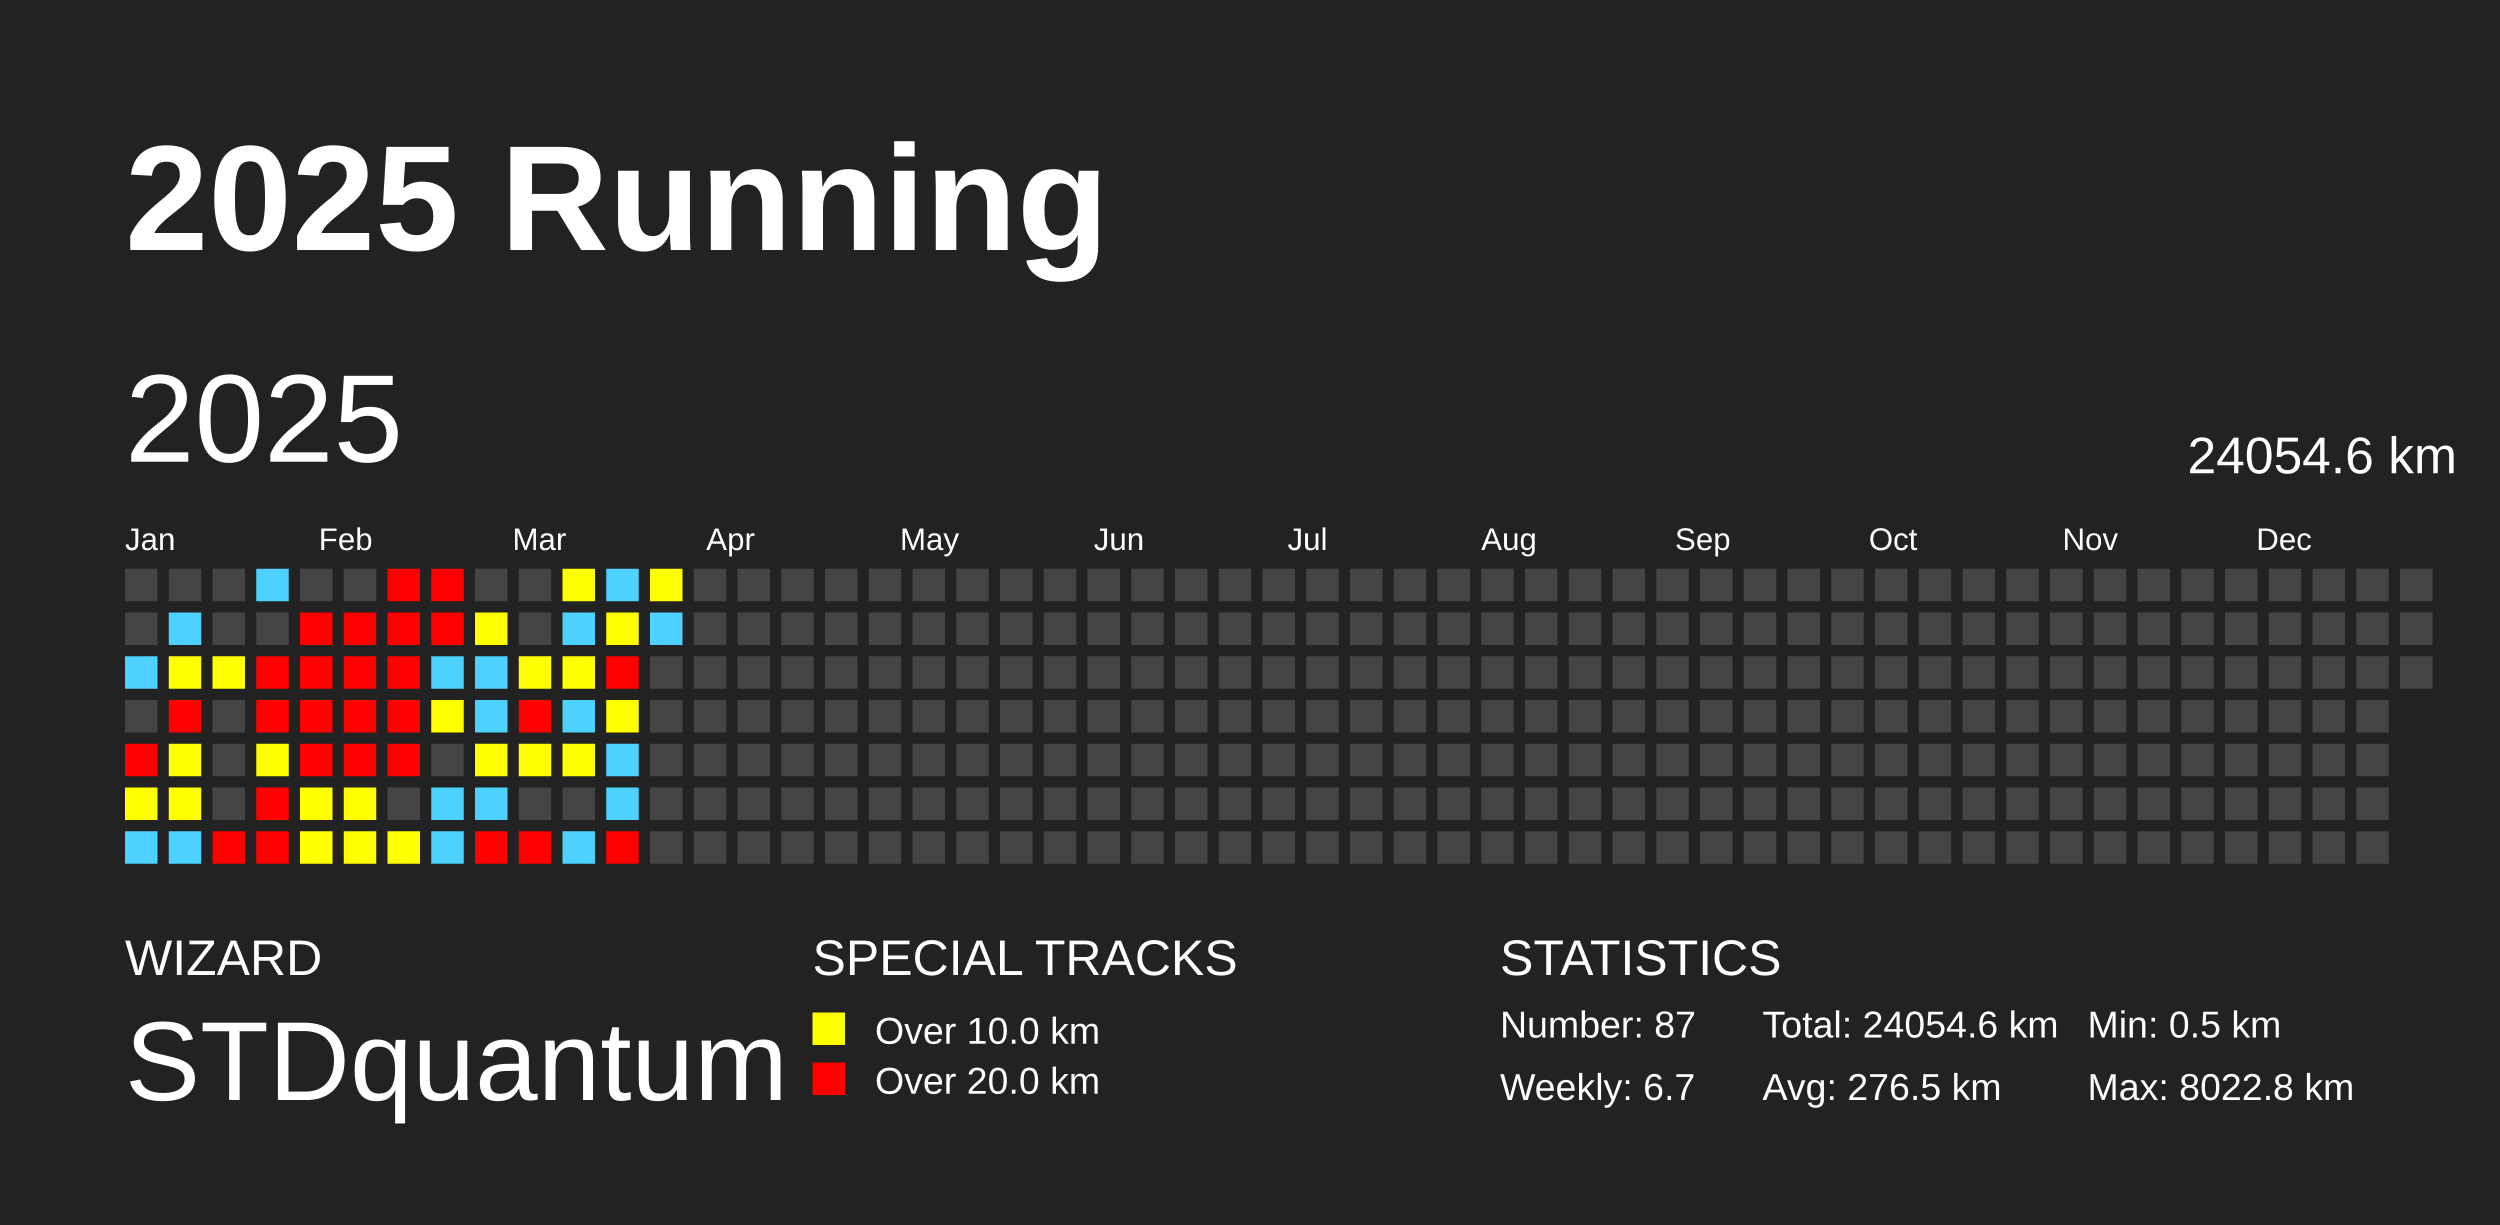
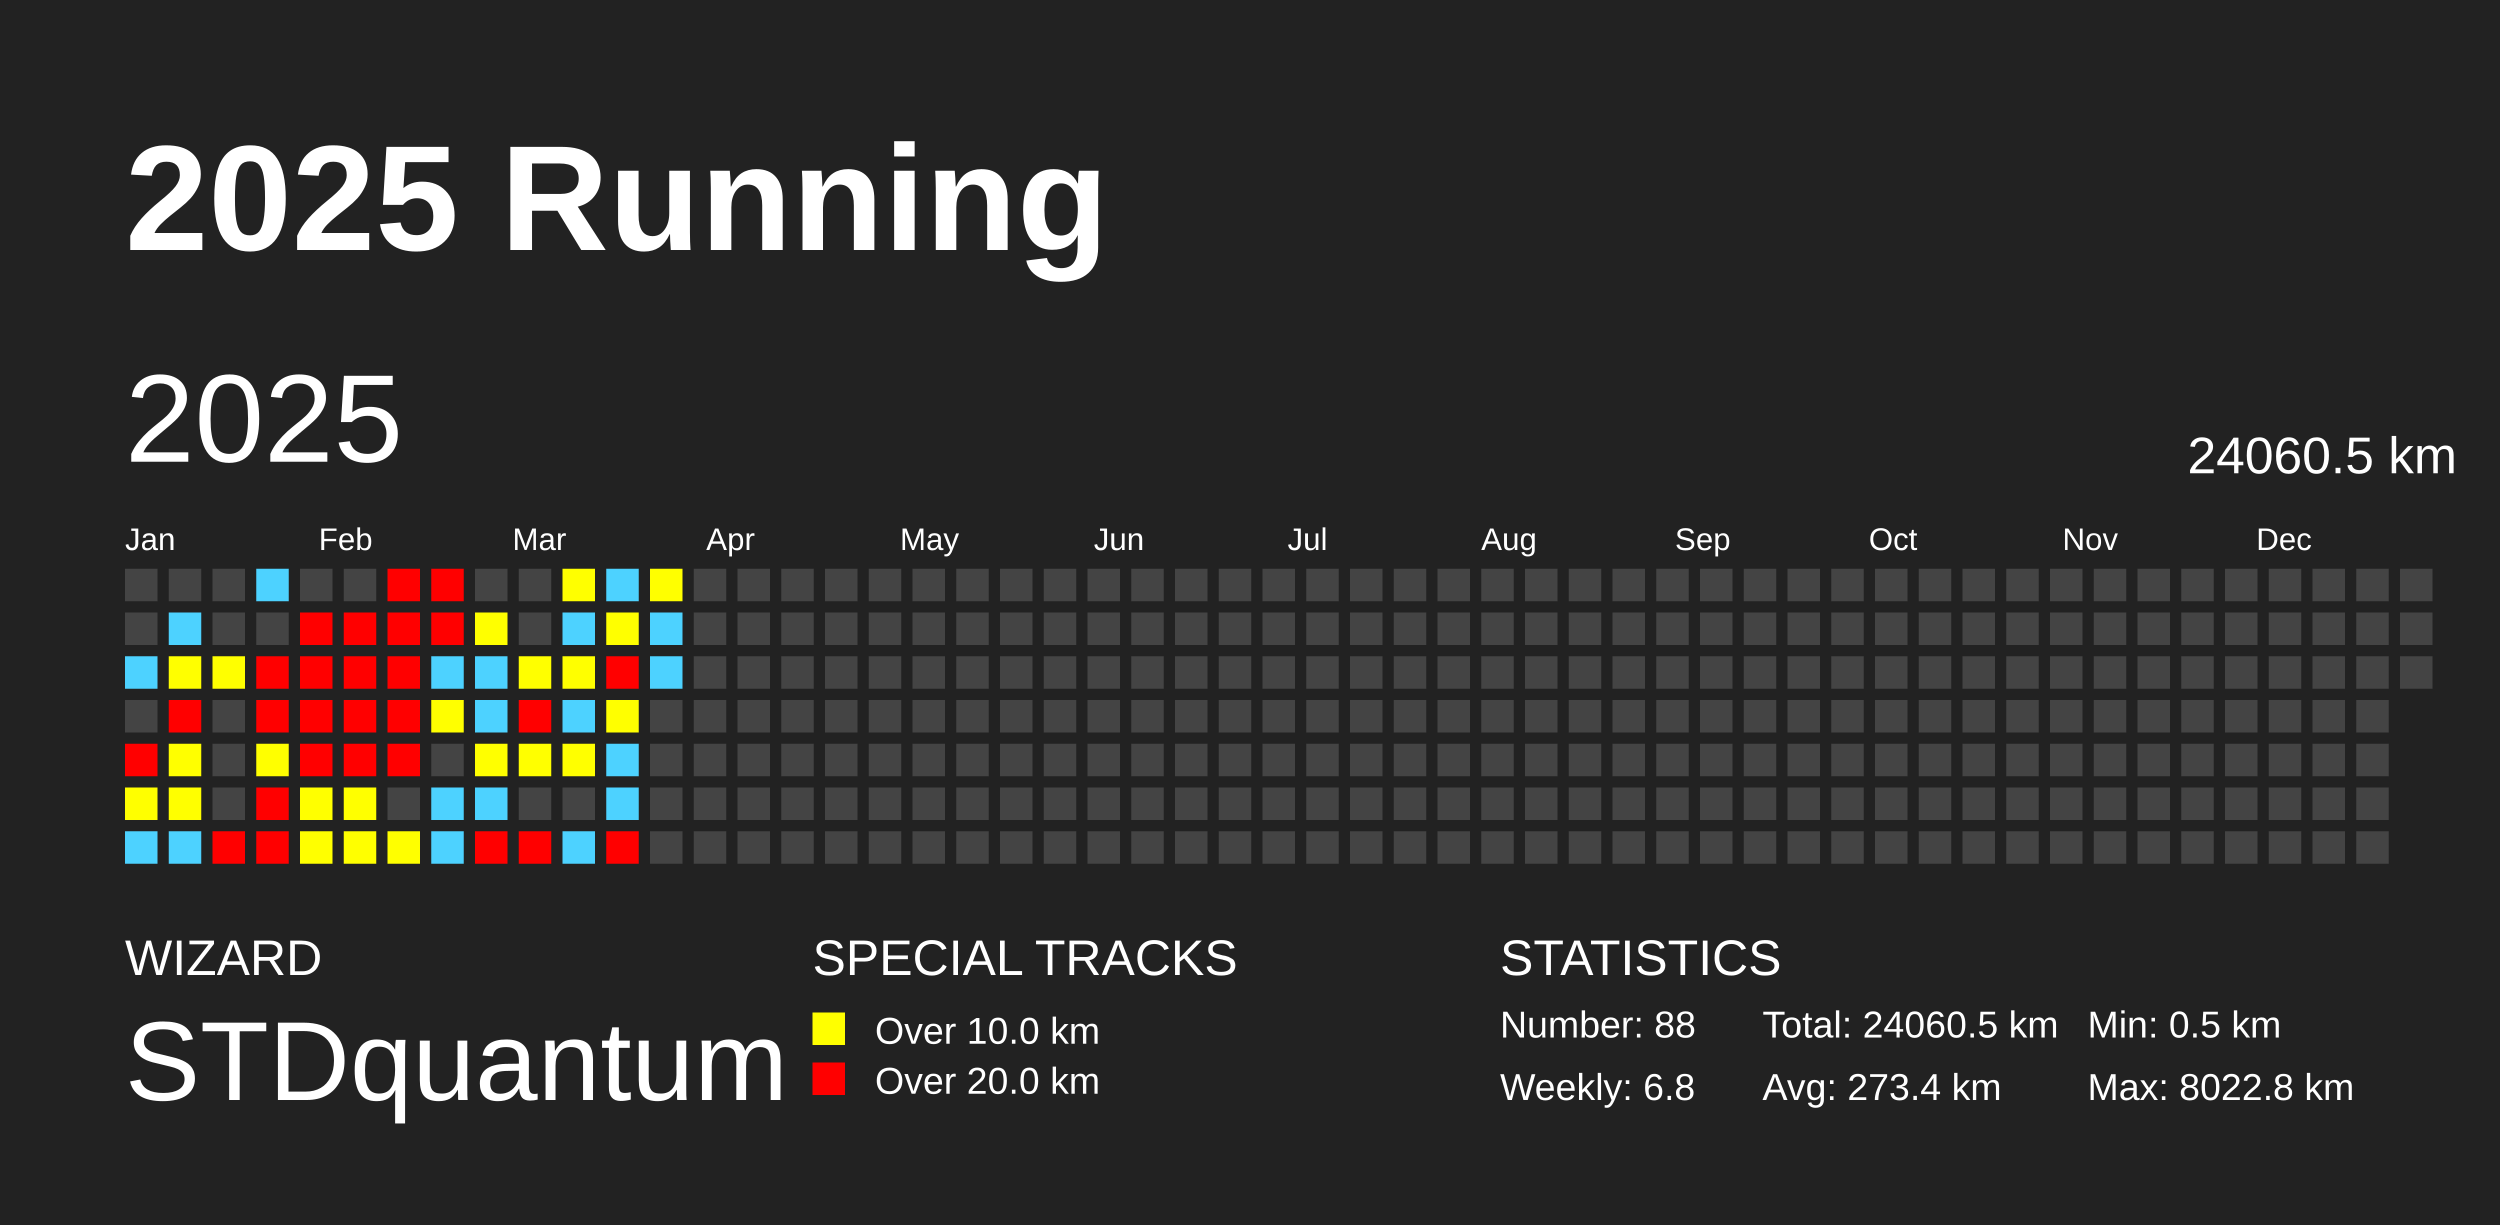
<svg xmlns="http://www.w3.org/2000/svg" baseProfile="full" height="98mm" version="1.1" viewBox="0,0,200,98" width="200mm">
  <defs />
  <rect fill="#222222" height="98" width="200" x="0" y="0" />
  <text fill="#FFFFFF" style="font-size:12px; font-family:Arial; font-weight:bold;" x="10" y="20">2025 Running</text>
  <text fill="#FFFFFF" style="font-size:4px; font-family:Arial" x="10" y="78">WIZARD</text>
  <text fill="#FFFFFF" style="font-size:9px; font-family:Arial" x="10" y="88">STDquantum</text>
  <text fill="#FFFFFF" style="font-size:4px; font-family:Arial" x="65" y="78">SPECIAL TRACKS</text>
  <rect fill="yellow" height="2.6" width="2.6" x="65" y="81" />
  <text fill="#FFFFFF" style="font-size:3px; font-family:Arial" x="70" y="83.5">Over 10.0 km</text>
  <rect fill="red" height="2.6" width="2.6" x="65" y="85" />
  <text fill="#FFFFFF" style="font-size:3px; font-family:Arial" x="70" y="87.5">Over 20.0 km</text>
  <text fill="#FFFFFF" style="font-size:4px; font-family:Arial" x="120" y="78">STATISTICS</text>
-   <text fill="#FFFFFF" style="font-size:3px; font-family:Arial" x="120" y="83">Number: 87</text>
-   <text fill="#FFFFFF" style="font-size:3px; font-family:Arial" x="120" y="88">Weekly: 6.7</text>
-   <text fill="#FFFFFF" style="font-size:3px; font-family:Arial" x="141" y="83">Total: 24054.6 km</text>
-   <text fill="#FFFFFF" style="font-size:3px; font-family:Arial" x="141" y="88">Avg: 276.5 km</text>
+   <text fill="#FFFFFF" style="font-size:3px; font-family:Arial" x="120" y="83">Number: 88</text>
+   <text fill="#FFFFFF" style="font-size:3px; font-family:Arial" x="120" y="88">Weekly: 6.8</text>
+   <text fill="#FFFFFF" style="font-size:3px; font-family:Arial" x="141" y="83">Total: 24060.5 km</text>
+   <text fill="#FFFFFF" style="font-size:3px; font-family:Arial" x="141" y="88">Avg: 273.4 km</text>
  <text fill="#FFFFFF" style="font-size:3px; font-family:Arial" x="167" y="83">Min: 0.5 km</text>
  <text fill="#FFFFFF" style="font-size:3px; font-family:Arial" x="167" y="88">Max: 8022.8 km</text>
  <text dominant-baseline="hanging" fill="#FFFFFF" style="font-size:10.0px; font-family:Arial;" x="10" y="30">2025</text>
-   <text dominant-baseline="hanging" fill="#FFFFFF" style="font-size:4.125px; font-family:Arial;" x="175" y="35">24054.6 km</text>
+   <text dominant-baseline="hanging" fill="#FFFFFF" style="font-size:4.125px; font-family:Arial;" x="175" y="35">24060.5 km</text>
  <text fill="#FFFFFF" style="font-size:2.5px; font-family:Arial" x="10.0" y="44">Jan</text>
  <text fill="#FFFFFF" style="font-size:2.5px; font-family:Arial" x="25.5" y="44">Feb</text>
  <text fill="#FFFFFF" style="font-size:2.5px; font-family:Arial" x="41.0" y="44">Mar</text>
  <text fill="#FFFFFF" style="font-size:2.5px; font-family:Arial" x="56.5" y="44">Apr</text>
  <text fill="#FFFFFF" style="font-size:2.5px; font-family:Arial" x="72.0" y="44">May</text>
  <text fill="#FFFFFF" style="font-size:2.5px; font-family:Arial" x="87.5" y="44">Jun</text>
  <text fill="#FFFFFF" style="font-size:2.5px; font-family:Arial" x="103.0" y="44">Jul</text>
  <text fill="#FFFFFF" style="font-size:2.5px; font-family:Arial" x="118.5" y="44">Aug</text>
  <text fill="#FFFFFF" style="font-size:2.5px; font-family:Arial" x="134.0" y="44">Sep</text>
  <text fill="#FFFFFF" style="font-size:2.5px; font-family:Arial" x="149.5" y="44">Oct</text>
  <text fill="#FFFFFF" style="font-size:2.5px; font-family:Arial" x="165.0" y="44">Nov</text>
  <text fill="#FFFFFF" style="font-size:2.5px; font-family:Arial" x="180.5" y="44">Dec</text>
  <rect fill="#444444" height="2.6" width="2.6" x="10.0" y="45.5" />
  <rect fill="#444444" height="2.6" width="2.6" x="10.0" y="49.0" />
  <rect fill="#4dd2ff" height="2.6" width="2.6" x="10.0" y="52.5" />
  <rect fill="#444444" height="2.6" width="2.6" x="10.0" y="56.0" />
  <rect fill="red" height="2.6" width="2.6" x="10.0" y="59.5" />
  <rect fill="#ffff00" height="2.6" width="2.6" x="10.0" y="63.0" />
  <rect fill="#4dd2ff" height="2.6" width="2.6" x="10.0" y="66.5" />
  <rect fill="#444444" height="2.6" width="2.6" x="13.5" y="45.5" />
  <rect fill="#4dd2ff" height="2.6" width="2.6" x="13.5" y="49.0" />
  <rect fill="#ffff00" height="2.6" width="2.6" x="13.5" y="52.5" />
  <rect fill="red" height="2.6" width="2.6" x="13.5" y="56.0" />
  <rect fill="#ffff00" height="2.6" width="2.6" x="13.5" y="59.5" />
  <rect fill="#ffff00" height="2.6" width="2.6" x="13.5" y="63.0" />
  <rect fill="#4dd2ff" height="2.6" width="2.6" x="13.5" y="66.5" />
  <rect fill="#444444" height="2.6" width="2.6" x="17.0" y="45.5" />
  <rect fill="#444444" height="2.6" width="2.6" x="17.0" y="49.0" />
  <rect fill="#ffff00" height="2.6" width="2.6" x="17.0" y="52.5" />
  <rect fill="#444444" height="2.6" width="2.6" x="17.0" y="56.0" />
  <rect fill="#444444" height="2.6" width="2.6" x="17.0" y="59.5" />
  <rect fill="#444444" height="2.6" width="2.6" x="17.0" y="63.0" />
  <rect fill="red" height="2.6" width="2.6" x="17.0" y="66.5" />
  <rect fill="#4dd2ff" height="2.6" width="2.6" x="20.5" y="45.5" />
  <rect fill="#444444" height="2.6" width="2.6" x="20.5" y="49.0" />
  <rect fill="red" height="2.6" width="2.6" x="20.5" y="52.5" />
  <rect fill="red" height="2.6" width="2.6" x="20.5" y="56.0" />
  <rect fill="#ffff00" height="2.6" width="2.6" x="20.5" y="59.5" />
  <rect fill="red" height="2.6" width="2.6" x="20.5" y="63.0" />
  <rect fill="red" height="2.6" width="2.6" x="20.5" y="66.5" />
  <rect fill="#444444" height="2.6" width="2.6" x="24.0" y="45.5" />
  <rect fill="red" height="2.6" width="2.6" x="24.0" y="49.0" />
  <rect fill="red" height="2.6" width="2.6" x="24.0" y="52.5" />
  <rect fill="red" height="2.6" width="2.6" x="24.0" y="56.0" />
  <rect fill="red" height="2.6" width="2.6" x="24.0" y="59.5" />
  <rect fill="#ffff00" height="2.6" width="2.6" x="24.0" y="63.0" />
  <rect fill="#ffff00" height="2.6" width="2.6" x="24.0" y="66.5" />
  <rect fill="#444444" height="2.6" width="2.6" x="27.5" y="45.5" />
  <rect fill="red" height="2.6" width="2.6" x="27.5" y="49.0" />
  <rect fill="red" height="2.6" width="2.6" x="27.5" y="52.5" />
  <rect fill="red" height="2.6" width="2.6" x="27.5" y="56.0" />
  <rect fill="red" height="2.6" width="2.6" x="27.5" y="59.5" />
  <rect fill="#ffff00" height="2.6" width="2.6" x="27.5" y="63.0" />
  <rect fill="#ffff00" height="2.6" width="2.6" x="27.5" y="66.5" />
  <rect fill="red" height="2.6" width="2.6" x="31.0" y="45.5" />
  <rect fill="red" height="2.6" width="2.6" x="31.0" y="49.0" />
  <rect fill="red" height="2.6" width="2.6" x="31.0" y="52.5" />
  <rect fill="red" height="2.6" width="2.6" x="31.0" y="56.0" />
  <rect fill="red" height="2.6" width="2.6" x="31.0" y="59.5" />
  <rect fill="#444444" height="2.6" width="2.6" x="31.0" y="63.0" />
  <rect fill="#ffff00" height="2.6" width="2.6" x="31.0" y="66.5" />
  <rect fill="red" height="2.6" width="2.6" x="34.5" y="45.5" />
  <rect fill="red" height="2.6" width="2.6" x="34.5" y="49.0" />
  <rect fill="#4dd2ff" height="2.6" width="2.6" x="34.5" y="52.5" />
  <rect fill="#ffff00" height="2.6" width="2.6" x="34.5" y="56.0" />
  <rect fill="#444444" height="2.6" width="2.6" x="34.5" y="59.5" />
  <rect fill="#4dd2ff" height="2.6" width="2.6" x="34.5" y="63.0" />
  <rect fill="#4dd2ff" height="2.6" width="2.6" x="34.5" y="66.5" />
  <rect fill="#444444" height="2.6" width="2.6" x="38.0" y="45.5" />
  <rect fill="#ffff00" height="2.6" width="2.6" x="38.0" y="49.0" />
  <rect fill="#4dd2ff" height="2.6" width="2.6" x="38.0" y="52.5" />
  <rect fill="#4dd2ff" height="2.6" width="2.6" x="38.0" y="56.0" />
  <rect fill="#ffff00" height="2.6" width="2.6" x="38.0" y="59.5" />
  <rect fill="#4dd2ff" height="2.6" width="2.6" x="38.0" y="63.0" />
  <rect fill="red" height="2.6" width="2.6" x="38.0" y="66.5" />
  <rect fill="#444444" height="2.6" width="2.6" x="41.5" y="45.5" />
  <rect fill="#444444" height="2.6" width="2.6" x="41.5" y="49.0" />
  <rect fill="#ffff00" height="2.6" width="2.6" x="41.5" y="52.5" />
  <rect fill="red" height="2.6" width="2.6" x="41.5" y="56.0" />
  <rect fill="#ffff00" height="2.6" width="2.6" x="41.5" y="59.5" />
  <rect fill="#444444" height="2.6" width="2.6" x="41.5" y="63.0" />
  <rect fill="red" height="2.6" width="2.6" x="41.5" y="66.5" />
  <rect fill="#ffff00" height="2.6" width="2.6" x="45.0" y="45.5" />
  <rect fill="#4dd2ff" height="2.6" width="2.6" x="45.0" y="49.0" />
  <rect fill="#ffff00" height="2.6" width="2.6" x="45.0" y="52.5" />
  <rect fill="#4dd2ff" height="2.6" width="2.6" x="45.0" y="56.0" />
  <rect fill="#ffff00" height="2.6" width="2.6" x="45.0" y="59.5" />
  <rect fill="#444444" height="2.6" width="2.6" x="45.0" y="63.0" />
  <rect fill="#4dd2ff" height="2.6" width="2.6" x="45.0" y="66.5" />
  <rect fill="#4dd2ff" height="2.6" width="2.6" x="48.5" y="45.5" />
  <rect fill="#ffff00" height="2.6" width="2.6" x="48.5" y="49.0" />
  <rect fill="red" height="2.6" width="2.6" x="48.5" y="52.5" />
  <rect fill="#ffff00" height="2.6" width="2.6" x="48.5" y="56.0" />
  <rect fill="#4dd2ff" height="2.6" width="2.6" x="48.5" y="59.5" />
  <rect fill="#4dd2ff" height="2.6" width="2.6" x="48.5" y="63.0" />
  <rect fill="red" height="2.6" width="2.6" x="48.5" y="66.5" />
  <rect fill="#ffff00" height="2.6" width="2.6" x="52.0" y="45.5" />
  <rect fill="#4dd2ff" height="2.6" width="2.6" x="52.0" y="49.0" />
-   <rect fill="#444444" height="2.6" width="2.6" x="52.0" y="52.5" />
+   <rect fill="#4dd2ff" height="2.6" width="2.6" x="52.0" y="52.5" />
  <rect fill="#444444" height="2.6" width="2.6" x="52.0" y="56.0" />
  <rect fill="#444444" height="2.6" width="2.6" x="52.0" y="59.5" />
  <rect fill="#444444" height="2.6" width="2.6" x="52.0" y="63.0" />
  <rect fill="#444444" height="2.6" width="2.6" x="52.0" y="66.5" />
  <rect fill="#444444" height="2.6" width="2.6" x="55.5" y="45.5" />
  <rect fill="#444444" height="2.6" width="2.6" x="55.5" y="49.0" />
  <rect fill="#444444" height="2.6" width="2.6" x="55.5" y="52.5" />
  <rect fill="#444444" height="2.6" width="2.6" x="55.5" y="56.0" />
  <rect fill="#444444" height="2.6" width="2.6" x="55.5" y="59.5" />
  <rect fill="#444444" height="2.6" width="2.6" x="55.5" y="63.0" />
  <rect fill="#444444" height="2.6" width="2.6" x="55.5" y="66.5" />
  <rect fill="#444444" height="2.6" width="2.6" x="59.0" y="45.5" />
  <rect fill="#444444" height="2.6" width="2.6" x="59.0" y="49.0" />
  <rect fill="#444444" height="2.6" width="2.6" x="59.0" y="52.5" />
  <rect fill="#444444" height="2.6" width="2.6" x="59.0" y="56.0" />
  <rect fill="#444444" height="2.6" width="2.6" x="59.0" y="59.5" />
  <rect fill="#444444" height="2.6" width="2.6" x="59.0" y="63.0" />
  <rect fill="#444444" height="2.6" width="2.6" x="59.0" y="66.5" />
  <rect fill="#444444" height="2.6" width="2.6" x="62.5" y="45.5" />
  <rect fill="#444444" height="2.6" width="2.6" x="62.5" y="49.0" />
  <rect fill="#444444" height="2.6" width="2.6" x="62.5" y="52.5" />
  <rect fill="#444444" height="2.6" width="2.6" x="62.5" y="56.0" />
  <rect fill="#444444" height="2.6" width="2.6" x="62.5" y="59.5" />
  <rect fill="#444444" height="2.6" width="2.6" x="62.5" y="63.0" />
  <rect fill="#444444" height="2.6" width="2.6" x="62.5" y="66.5" />
  <rect fill="#444444" height="2.6" width="2.6" x="66.0" y="45.5" />
  <rect fill="#444444" height="2.6" width="2.6" x="66.0" y="49.0" />
  <rect fill="#444444" height="2.6" width="2.6" x="66.0" y="52.5" />
  <rect fill="#444444" height="2.6" width="2.6" x="66.0" y="56.0" />
  <rect fill="#444444" height="2.6" width="2.6" x="66.0" y="59.5" />
  <rect fill="#444444" height="2.6" width="2.6" x="66.0" y="63.0" />
  <rect fill="#444444" height="2.6" width="2.6" x="66.0" y="66.5" />
  <rect fill="#444444" height="2.6" width="2.6" x="69.5" y="45.5" />
  <rect fill="#444444" height="2.6" width="2.6" x="69.5" y="49.0" />
  <rect fill="#444444" height="2.6" width="2.6" x="69.5" y="52.5" />
  <rect fill="#444444" height="2.6" width="2.6" x="69.5" y="56.0" />
  <rect fill="#444444" height="2.6" width="2.6" x="69.5" y="59.5" />
  <rect fill="#444444" height="2.6" width="2.6" x="69.5" y="63.0" />
  <rect fill="#444444" height="2.6" width="2.6" x="69.5" y="66.5" />
  <rect fill="#444444" height="2.6" width="2.6" x="73.0" y="45.5" />
  <rect fill="#444444" height="2.6" width="2.6" x="73.0" y="49.0" />
  <rect fill="#444444" height="2.6" width="2.6" x="73.0" y="52.5" />
  <rect fill="#444444" height="2.6" width="2.6" x="73.0" y="56.0" />
  <rect fill="#444444" height="2.6" width="2.6" x="73.0" y="59.5" />
  <rect fill="#444444" height="2.6" width="2.6" x="73.0" y="63.0" />
  <rect fill="#444444" height="2.6" width="2.6" x="73.0" y="66.5" />
  <rect fill="#444444" height="2.6" width="2.6" x="76.5" y="45.5" />
  <rect fill="#444444" height="2.6" width="2.6" x="76.5" y="49.0" />
  <rect fill="#444444" height="2.6" width="2.6" x="76.5" y="52.5" />
  <rect fill="#444444" height="2.6" width="2.6" x="76.5" y="56.0" />
  <rect fill="#444444" height="2.6" width="2.6" x="76.5" y="59.5" />
  <rect fill="#444444" height="2.6" width="2.6" x="76.5" y="63.0" />
  <rect fill="#444444" height="2.6" width="2.6" x="76.5" y="66.5" />
  <rect fill="#444444" height="2.6" width="2.6" x="80.0" y="45.5" />
  <rect fill="#444444" height="2.6" width="2.6" x="80.0" y="49.0" />
  <rect fill="#444444" height="2.6" width="2.6" x="80.0" y="52.5" />
  <rect fill="#444444" height="2.6" width="2.6" x="80.0" y="56.0" />
  <rect fill="#444444" height="2.6" width="2.6" x="80.0" y="59.5" />
  <rect fill="#444444" height="2.6" width="2.6" x="80.0" y="63.0" />
  <rect fill="#444444" height="2.6" width="2.6" x="80.0" y="66.5" />
  <rect fill="#444444" height="2.6" width="2.6" x="83.5" y="45.5" />
  <rect fill="#444444" height="2.6" width="2.6" x="83.5" y="49.0" />
  <rect fill="#444444" height="2.6" width="2.6" x="83.5" y="52.5" />
  <rect fill="#444444" height="2.6" width="2.6" x="83.5" y="56.0" />
  <rect fill="#444444" height="2.6" width="2.6" x="83.5" y="59.5" />
  <rect fill="#444444" height="2.6" width="2.6" x="83.5" y="63.0" />
  <rect fill="#444444" height="2.6" width="2.6" x="83.5" y="66.5" />
  <rect fill="#444444" height="2.6" width="2.6" x="87.0" y="45.5" />
  <rect fill="#444444" height="2.6" width="2.6" x="87.0" y="49.0" />
  <rect fill="#444444" height="2.6" width="2.6" x="87.0" y="52.5" />
  <rect fill="#444444" height="2.6" width="2.6" x="87.0" y="56.0" />
  <rect fill="#444444" height="2.6" width="2.6" x="87.0" y="59.5" />
  <rect fill="#444444" height="2.6" width="2.6" x="87.0" y="63.0" />
  <rect fill="#444444" height="2.6" width="2.6" x="87.0" y="66.5" />
  <rect fill="#444444" height="2.6" width="2.6" x="90.5" y="45.5" />
  <rect fill="#444444" height="2.6" width="2.6" x="90.5" y="49.0" />
  <rect fill="#444444" height="2.6" width="2.6" x="90.5" y="52.5" />
  <rect fill="#444444" height="2.6" width="2.6" x="90.5" y="56.0" />
  <rect fill="#444444" height="2.6" width="2.6" x="90.5" y="59.5" />
  <rect fill="#444444" height="2.6" width="2.6" x="90.5" y="63.0" />
  <rect fill="#444444" height="2.6" width="2.6" x="90.5" y="66.5" />
  <rect fill="#444444" height="2.6" width="2.6" x="94.0" y="45.5" />
  <rect fill="#444444" height="2.6" width="2.6" x="94.0" y="49.0" />
  <rect fill="#444444" height="2.6" width="2.6" x="94.0" y="52.5" />
  <rect fill="#444444" height="2.6" width="2.6" x="94.0" y="56.0" />
  <rect fill="#444444" height="2.6" width="2.6" x="94.0" y="59.5" />
  <rect fill="#444444" height="2.6" width="2.6" x="94.0" y="63.0" />
  <rect fill="#444444" height="2.6" width="2.6" x="94.0" y="66.5" />
  <rect fill="#444444" height="2.6" width="2.6" x="97.5" y="45.5" />
  <rect fill="#444444" height="2.6" width="2.6" x="97.5" y="49.0" />
  <rect fill="#444444" height="2.6" width="2.6" x="97.5" y="52.5" />
  <rect fill="#444444" height="2.6" width="2.6" x="97.5" y="56.0" />
  <rect fill="#444444" height="2.6" width="2.6" x="97.5" y="59.5" />
  <rect fill="#444444" height="2.6" width="2.6" x="97.5" y="63.0" />
  <rect fill="#444444" height="2.6" width="2.6" x="97.5" y="66.5" />
  <rect fill="#444444" height="2.6" width="2.6" x="101.0" y="45.5" />
  <rect fill="#444444" height="2.6" width="2.6" x="101.0" y="49.0" />
  <rect fill="#444444" height="2.6" width="2.6" x="101.0" y="52.5" />
  <rect fill="#444444" height="2.6" width="2.6" x="101.0" y="56.0" />
  <rect fill="#444444" height="2.6" width="2.6" x="101.0" y="59.5" />
  <rect fill="#444444" height="2.6" width="2.6" x="101.0" y="63.0" />
  <rect fill="#444444" height="2.6" width="2.6" x="101.0" y="66.5" />
  <rect fill="#444444" height="2.6" width="2.6" x="104.5" y="45.5" />
  <rect fill="#444444" height="2.6" width="2.6" x="104.5" y="49.0" />
  <rect fill="#444444" height="2.6" width="2.6" x="104.5" y="52.5" />
  <rect fill="#444444" height="2.6" width="2.6" x="104.5" y="56.0" />
  <rect fill="#444444" height="2.6" width="2.6" x="104.5" y="59.5" />
  <rect fill="#444444" height="2.6" width="2.6" x="104.5" y="63.0" />
  <rect fill="#444444" height="2.6" width="2.6" x="104.5" y="66.5" />
  <rect fill="#444444" height="2.6" width="2.6" x="108.0" y="45.5" />
  <rect fill="#444444" height="2.6" width="2.6" x="108.0" y="49.0" />
  <rect fill="#444444" height="2.6" width="2.6" x="108.0" y="52.5" />
  <rect fill="#444444" height="2.6" width="2.6" x="108.0" y="56.0" />
  <rect fill="#444444" height="2.6" width="2.6" x="108.0" y="59.5" />
  <rect fill="#444444" height="2.6" width="2.6" x="108.0" y="63.0" />
  <rect fill="#444444" height="2.6" width="2.6" x="108.0" y="66.5" />
  <rect fill="#444444" height="2.6" width="2.6" x="111.5" y="45.5" />
  <rect fill="#444444" height="2.6" width="2.6" x="111.5" y="49.0" />
  <rect fill="#444444" height="2.6" width="2.6" x="111.5" y="52.5" />
  <rect fill="#444444" height="2.6" width="2.6" x="111.5" y="56.0" />
  <rect fill="#444444" height="2.6" width="2.6" x="111.5" y="59.5" />
  <rect fill="#444444" height="2.6" width="2.6" x="111.5" y="63.0" />
  <rect fill="#444444" height="2.6" width="2.6" x="111.5" y="66.5" />
  <rect fill="#444444" height="2.6" width="2.6" x="115.0" y="45.5" />
  <rect fill="#444444" height="2.6" width="2.6" x="115.0" y="49.0" />
  <rect fill="#444444" height="2.6" width="2.6" x="115.0" y="52.5" />
  <rect fill="#444444" height="2.6" width="2.6" x="115.0" y="56.0" />
  <rect fill="#444444" height="2.6" width="2.6" x="115.0" y="59.5" />
  <rect fill="#444444" height="2.6" width="2.6" x="115.0" y="63.0" />
  <rect fill="#444444" height="2.6" width="2.6" x="115.0" y="66.5" />
  <rect fill="#444444" height="2.6" width="2.6" x="118.5" y="45.5" />
  <rect fill="#444444" height="2.6" width="2.6" x="118.5" y="49.0" />
  <rect fill="#444444" height="2.6" width="2.6" x="118.5" y="52.5" />
  <rect fill="#444444" height="2.6" width="2.6" x="118.5" y="56.0" />
  <rect fill="#444444" height="2.6" width="2.6" x="118.5" y="59.5" />
  <rect fill="#444444" height="2.6" width="2.6" x="118.5" y="63.0" />
  <rect fill="#444444" height="2.6" width="2.6" x="118.5" y="66.5" />
  <rect fill="#444444" height="2.6" width="2.6" x="122.0" y="45.5" />
  <rect fill="#444444" height="2.6" width="2.6" x="122.0" y="49.0" />
  <rect fill="#444444" height="2.6" width="2.6" x="122.0" y="52.5" />
  <rect fill="#444444" height="2.6" width="2.6" x="122.0" y="56.0" />
  <rect fill="#444444" height="2.6" width="2.6" x="122.0" y="59.5" />
  <rect fill="#444444" height="2.6" width="2.6" x="122.0" y="63.0" />
  <rect fill="#444444" height="2.6" width="2.6" x="122.0" y="66.5" />
  <rect fill="#444444" height="2.6" width="2.6" x="125.5" y="45.5" />
  <rect fill="#444444" height="2.6" width="2.6" x="125.5" y="49.0" />
  <rect fill="#444444" height="2.6" width="2.6" x="125.5" y="52.5" />
  <rect fill="#444444" height="2.6" width="2.6" x="125.5" y="56.0" />
  <rect fill="#444444" height="2.6" width="2.6" x="125.5" y="59.5" />
  <rect fill="#444444" height="2.6" width="2.6" x="125.5" y="63.0" />
  <rect fill="#444444" height="2.6" width="2.6" x="125.5" y="66.5" />
  <rect fill="#444444" height="2.6" width="2.6" x="129.0" y="45.5" />
  <rect fill="#444444" height="2.6" width="2.6" x="129.0" y="49.0" />
  <rect fill="#444444" height="2.6" width="2.6" x="129.0" y="52.5" />
  <rect fill="#444444" height="2.6" width="2.6" x="129.0" y="56.0" />
  <rect fill="#444444" height="2.6" width="2.6" x="129.0" y="59.5" />
  <rect fill="#444444" height="2.6" width="2.6" x="129.0" y="63.0" />
  <rect fill="#444444" height="2.6" width="2.6" x="129.0" y="66.5" />
  <rect fill="#444444" height="2.6" width="2.6" x="132.5" y="45.5" />
  <rect fill="#444444" height="2.6" width="2.6" x="132.5" y="49.0" />
  <rect fill="#444444" height="2.6" width="2.6" x="132.5" y="52.5" />
  <rect fill="#444444" height="2.6" width="2.6" x="132.5" y="56.0" />
  <rect fill="#444444" height="2.6" width="2.6" x="132.5" y="59.5" />
  <rect fill="#444444" height="2.6" width="2.6" x="132.5" y="63.0" />
  <rect fill="#444444" height="2.6" width="2.6" x="132.5" y="66.5" />
  <rect fill="#444444" height="2.6" width="2.6" x="136.0" y="45.5" />
  <rect fill="#444444" height="2.6" width="2.6" x="136.0" y="49.0" />
  <rect fill="#444444" height="2.6" width="2.6" x="136.0" y="52.5" />
  <rect fill="#444444" height="2.6" width="2.6" x="136.0" y="56.0" />
  <rect fill="#444444" height="2.6" width="2.6" x="136.0" y="59.5" />
  <rect fill="#444444" height="2.6" width="2.6" x="136.0" y="63.0" />
  <rect fill="#444444" height="2.6" width="2.6" x="136.0" y="66.5" />
  <rect fill="#444444" height="2.6" width="2.6" x="139.5" y="45.5" />
  <rect fill="#444444" height="2.6" width="2.6" x="139.5" y="49.0" />
  <rect fill="#444444" height="2.6" width="2.6" x="139.5" y="52.5" />
  <rect fill="#444444" height="2.6" width="2.6" x="139.5" y="56.0" />
  <rect fill="#444444" height="2.6" width="2.6" x="139.5" y="59.5" />
  <rect fill="#444444" height="2.6" width="2.6" x="139.5" y="63.0" />
  <rect fill="#444444" height="2.6" width="2.6" x="139.5" y="66.5" />
  <rect fill="#444444" height="2.6" width="2.6" x="143.0" y="45.5" />
  <rect fill="#444444" height="2.6" width="2.6" x="143.0" y="49.0" />
  <rect fill="#444444" height="2.6" width="2.6" x="143.0" y="52.5" />
  <rect fill="#444444" height="2.6" width="2.6" x="143.0" y="56.0" />
  <rect fill="#444444" height="2.6" width="2.6" x="143.0" y="59.5" />
  <rect fill="#444444" height="2.6" width="2.6" x="143.0" y="63.0" />
  <rect fill="#444444" height="2.6" width="2.6" x="143.0" y="66.5" />
  <rect fill="#444444" height="2.6" width="2.6" x="146.5" y="45.5" />
  <rect fill="#444444" height="2.6" width="2.6" x="146.5" y="49.0" />
  <rect fill="#444444" height="2.6" width="2.6" x="146.5" y="52.5" />
  <rect fill="#444444" height="2.6" width="2.6" x="146.5" y="56.0" />
  <rect fill="#444444" height="2.6" width="2.6" x="146.5" y="59.5" />
  <rect fill="#444444" height="2.6" width="2.6" x="146.5" y="63.0" />
  <rect fill="#444444" height="2.6" width="2.6" x="146.5" y="66.5" />
  <rect fill="#444444" height="2.6" width="2.6" x="150.0" y="45.5" />
  <rect fill="#444444" height="2.6" width="2.6" x="150.0" y="49.0" />
  <rect fill="#444444" height="2.6" width="2.6" x="150.0" y="52.5" />
  <rect fill="#444444" height="2.6" width="2.6" x="150.0" y="56.0" />
  <rect fill="#444444" height="2.6" width="2.6" x="150.0" y="59.5" />
  <rect fill="#444444" height="2.6" width="2.6" x="150.0" y="63.0" />
  <rect fill="#444444" height="2.6" width="2.6" x="150.0" y="66.5" />
  <rect fill="#444444" height="2.6" width="2.6" x="153.5" y="45.5" />
  <rect fill="#444444" height="2.6" width="2.6" x="153.5" y="49.0" />
  <rect fill="#444444" height="2.6" width="2.6" x="153.5" y="52.5" />
  <rect fill="#444444" height="2.6" width="2.6" x="153.5" y="56.0" />
  <rect fill="#444444" height="2.6" width="2.6" x="153.5" y="59.5" />
  <rect fill="#444444" height="2.6" width="2.6" x="153.5" y="63.0" />
  <rect fill="#444444" height="2.6" width="2.6" x="153.5" y="66.5" />
  <rect fill="#444444" height="2.6" width="2.6" x="157.0" y="45.5" />
  <rect fill="#444444" height="2.6" width="2.6" x="157.0" y="49.0" />
  <rect fill="#444444" height="2.6" width="2.6" x="157.0" y="52.5" />
  <rect fill="#444444" height="2.6" width="2.6" x="157.0" y="56.0" />
  <rect fill="#444444" height="2.6" width="2.6" x="157.0" y="59.5" />
  <rect fill="#444444" height="2.6" width="2.6" x="157.0" y="63.0" />
  <rect fill="#444444" height="2.6" width="2.6" x="157.0" y="66.5" />
  <rect fill="#444444" height="2.6" width="2.6" x="160.5" y="45.5" />
  <rect fill="#444444" height="2.6" width="2.6" x="160.5" y="49.0" />
  <rect fill="#444444" height="2.6" width="2.6" x="160.5" y="52.5" />
  <rect fill="#444444" height="2.6" width="2.6" x="160.5" y="56.0" />
  <rect fill="#444444" height="2.6" width="2.6" x="160.5" y="59.5" />
  <rect fill="#444444" height="2.6" width="2.6" x="160.5" y="63.0" />
  <rect fill="#444444" height="2.6" width="2.6" x="160.5" y="66.5" />
  <rect fill="#444444" height="2.6" width="2.6" x="164.0" y="45.5" />
  <rect fill="#444444" height="2.6" width="2.6" x="164.0" y="49.0" />
  <rect fill="#444444" height="2.6" width="2.6" x="164.0" y="52.5" />
  <rect fill="#444444" height="2.6" width="2.6" x="164.0" y="56.0" />
  <rect fill="#444444" height="2.6" width="2.6" x="164.0" y="59.5" />
  <rect fill="#444444" height="2.6" width="2.6" x="164.0" y="63.0" />
  <rect fill="#444444" height="2.6" width="2.6" x="164.0" y="66.5" />
  <rect fill="#444444" height="2.6" width="2.6" x="167.5" y="45.5" />
  <rect fill="#444444" height="2.6" width="2.6" x="167.5" y="49.0" />
  <rect fill="#444444" height="2.6" width="2.6" x="167.5" y="52.5" />
  <rect fill="#444444" height="2.6" width="2.6" x="167.5" y="56.0" />
  <rect fill="#444444" height="2.6" width="2.6" x="167.5" y="59.5" />
  <rect fill="#444444" height="2.6" width="2.6" x="167.5" y="63.0" />
  <rect fill="#444444" height="2.6" width="2.6" x="167.5" y="66.5" />
  <rect fill="#444444" height="2.6" width="2.6" x="171.0" y="45.5" />
  <rect fill="#444444" height="2.6" width="2.6" x="171.0" y="49.0" />
  <rect fill="#444444" height="2.6" width="2.6" x="171.0" y="52.5" />
  <rect fill="#444444" height="2.6" width="2.6" x="171.0" y="56.0" />
  <rect fill="#444444" height="2.6" width="2.6" x="171.0" y="59.5" />
  <rect fill="#444444" height="2.6" width="2.6" x="171.0" y="63.0" />
  <rect fill="#444444" height="2.6" width="2.6" x="171.0" y="66.5" />
  <rect fill="#444444" height="2.6" width="2.6" x="174.5" y="45.5" />
  <rect fill="#444444" height="2.6" width="2.6" x="174.5" y="49.0" />
  <rect fill="#444444" height="2.6" width="2.6" x="174.5" y="52.5" />
  <rect fill="#444444" height="2.6" width="2.6" x="174.5" y="56.0" />
  <rect fill="#444444" height="2.6" width="2.6" x="174.5" y="59.5" />
  <rect fill="#444444" height="2.6" width="2.6" x="174.5" y="63.0" />
  <rect fill="#444444" height="2.6" width="2.6" x="174.5" y="66.5" />
  <rect fill="#444444" height="2.6" width="2.6" x="178.0" y="45.5" />
  <rect fill="#444444" height="2.6" width="2.6" x="178.0" y="49.0" />
  <rect fill="#444444" height="2.6" width="2.6" x="178.0" y="52.5" />
  <rect fill="#444444" height="2.6" width="2.6" x="178.0" y="56.0" />
  <rect fill="#444444" height="2.6" width="2.6" x="178.0" y="59.5" />
  <rect fill="#444444" height="2.6" width="2.6" x="178.0" y="63.0" />
  <rect fill="#444444" height="2.6" width="2.6" x="178.0" y="66.5" />
  <rect fill="#444444" height="2.6" width="2.6" x="181.5" y="45.5" />
  <rect fill="#444444" height="2.6" width="2.6" x="181.5" y="49.0" />
  <rect fill="#444444" height="2.6" width="2.6" x="181.5" y="52.5" />
  <rect fill="#444444" height="2.6" width="2.6" x="181.5" y="56.0" />
  <rect fill="#444444" height="2.6" width="2.6" x="181.5" y="59.5" />
  <rect fill="#444444" height="2.6" width="2.6" x="181.5" y="63.0" />
  <rect fill="#444444" height="2.6" width="2.6" x="181.5" y="66.5" />
  <rect fill="#444444" height="2.6" width="2.6" x="185.0" y="45.5" />
  <rect fill="#444444" height="2.6" width="2.6" x="185.0" y="49.0" />
  <rect fill="#444444" height="2.6" width="2.6" x="185.0" y="52.5" />
  <rect fill="#444444" height="2.6" width="2.6" x="185.0" y="56.0" />
  <rect fill="#444444" height="2.6" width="2.6" x="185.0" y="59.5" />
  <rect fill="#444444" height="2.6" width="2.6" x="185.0" y="63.0" />
  <rect fill="#444444" height="2.6" width="2.6" x="185.0" y="66.5" />
  <rect fill="#444444" height="2.6" width="2.6" x="188.5" y="45.5" />
  <rect fill="#444444" height="2.6" width="2.6" x="188.5" y="49.0" />
  <rect fill="#444444" height="2.6" width="2.6" x="188.5" y="52.5" />
  <rect fill="#444444" height="2.6" width="2.6" x="188.5" y="56.0" />
  <rect fill="#444444" height="2.6" width="2.6" x="188.5" y="59.5" />
  <rect fill="#444444" height="2.6" width="2.6" x="188.5" y="63.0" />
  <rect fill="#444444" height="2.6" width="2.6" x="188.5" y="66.5" />
  <rect fill="#444444" height="2.6" width="2.6" x="192.0" y="45.5" />
  <rect fill="#444444" height="2.6" width="2.6" x="192.0" y="49.0" />
  <rect fill="#444444" height="2.6" width="2.6" x="192.0" y="52.5" />
</svg>
